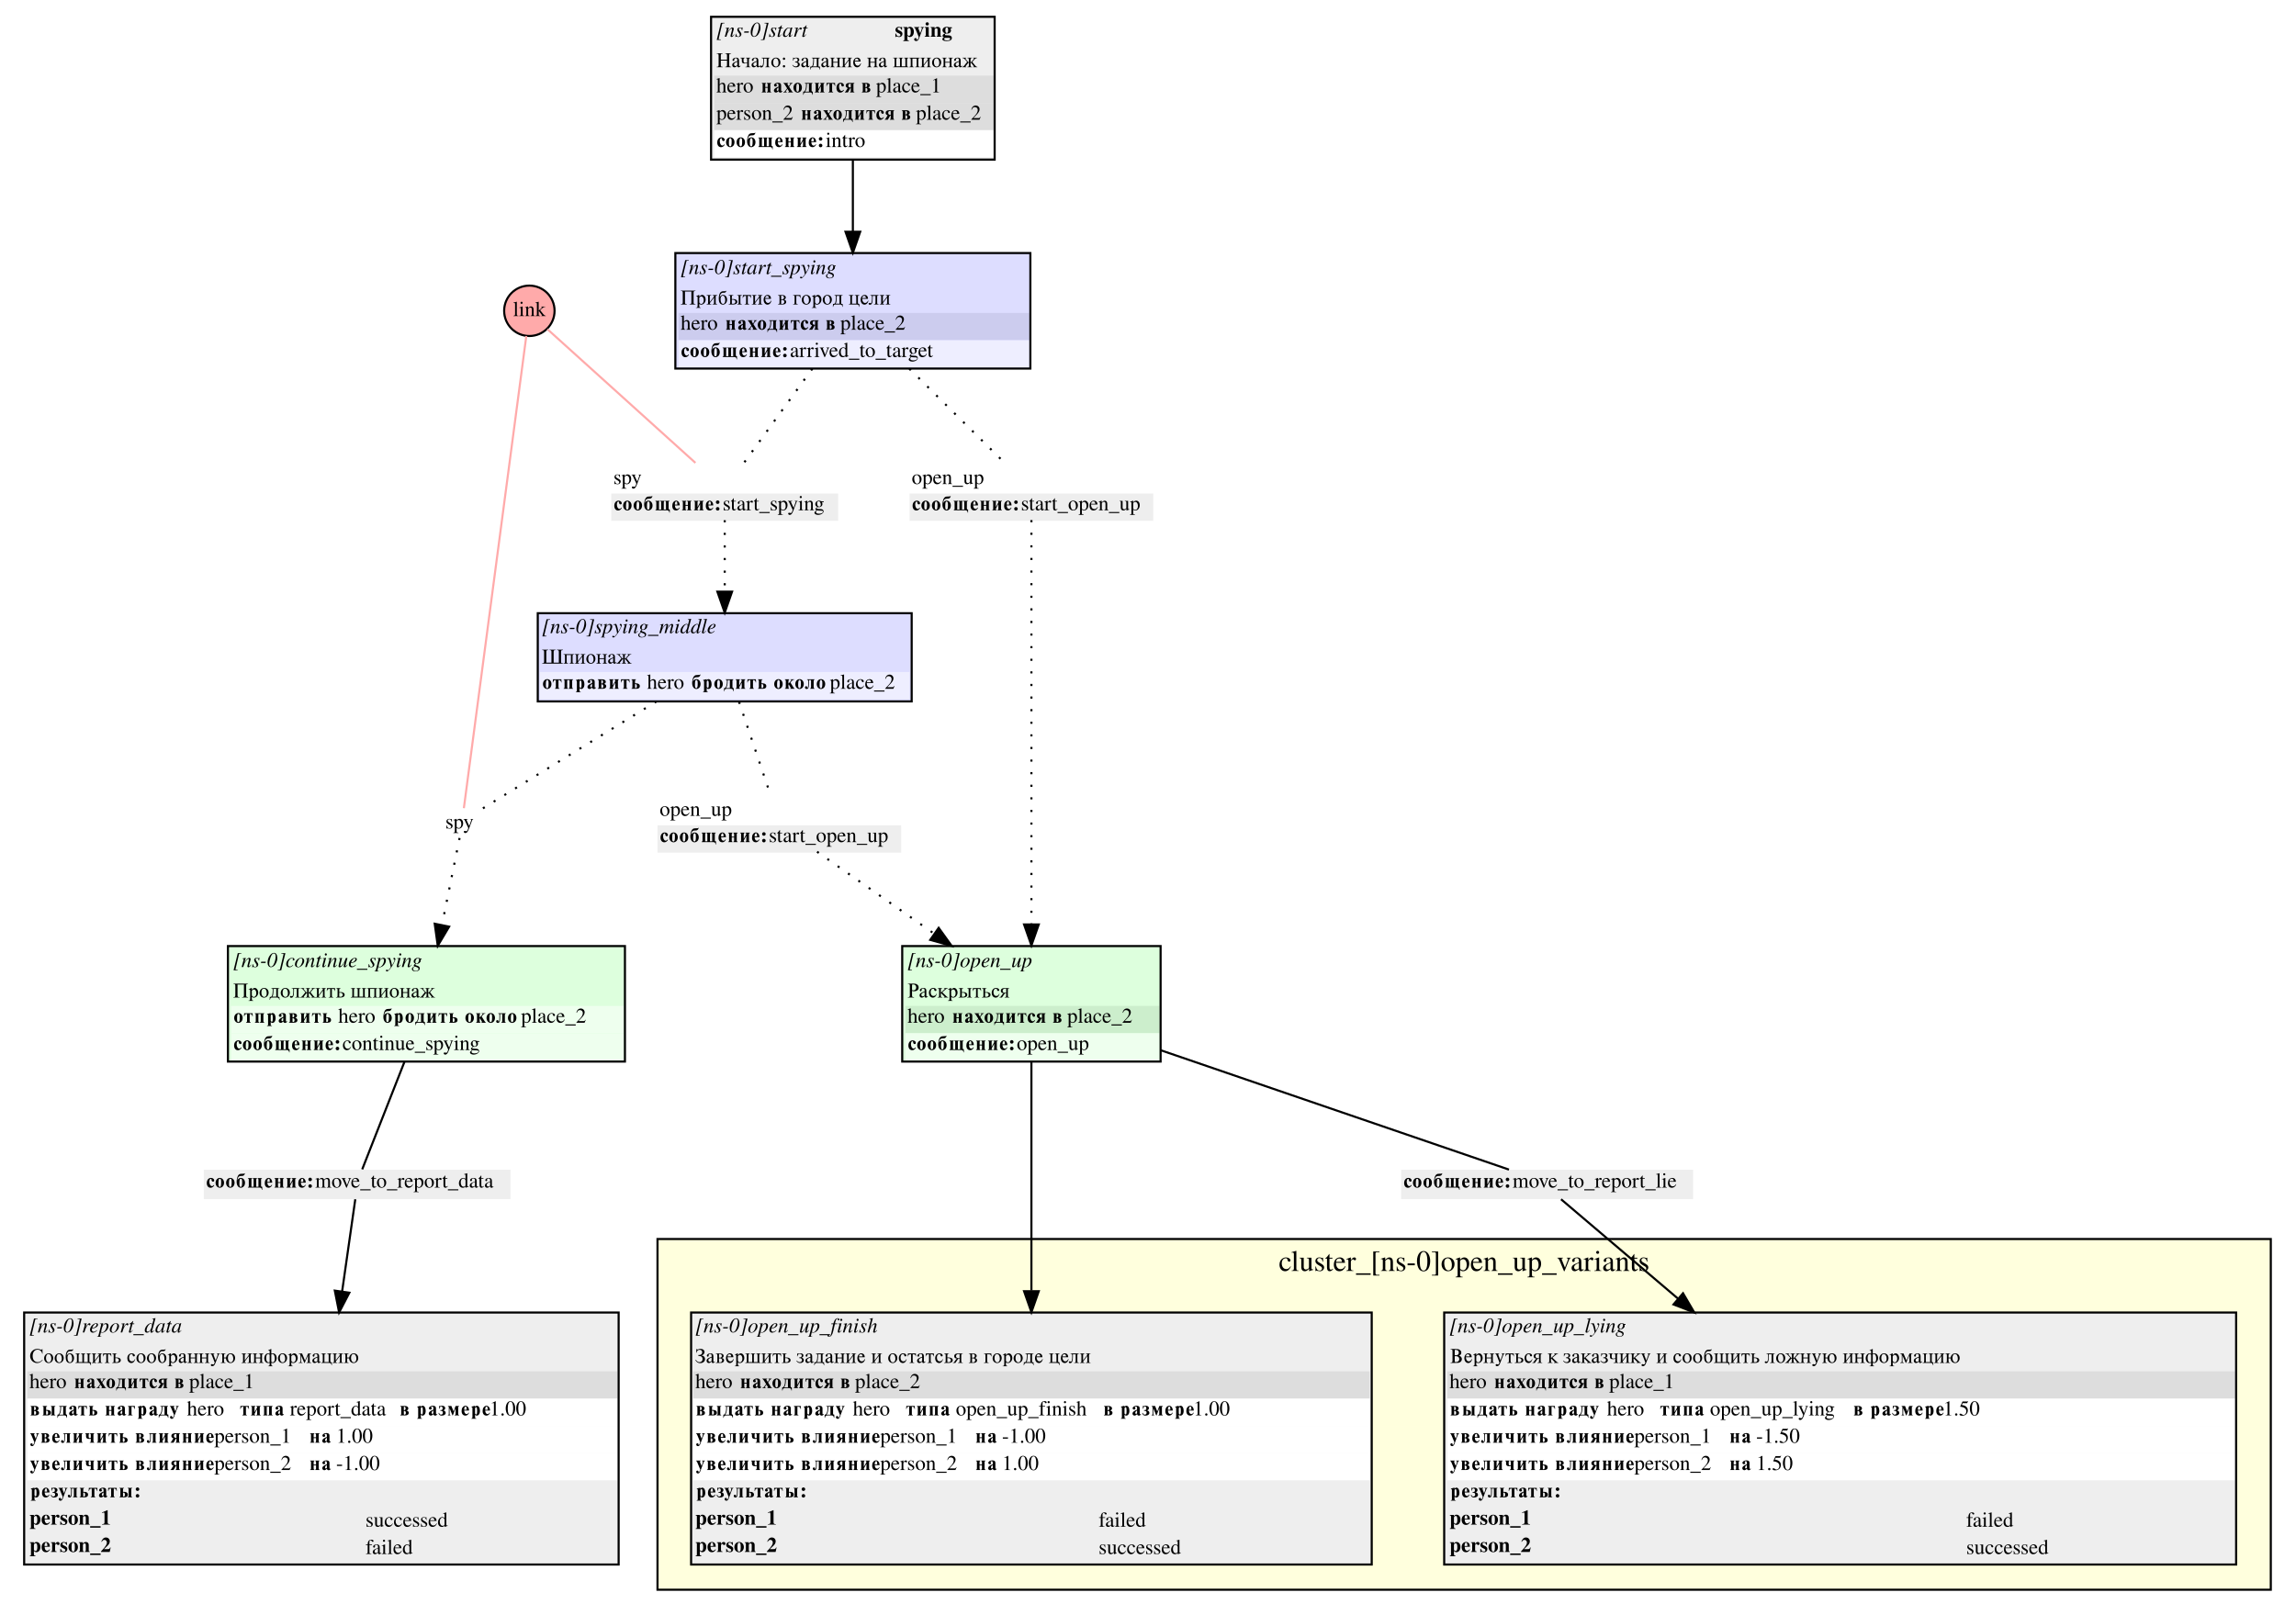
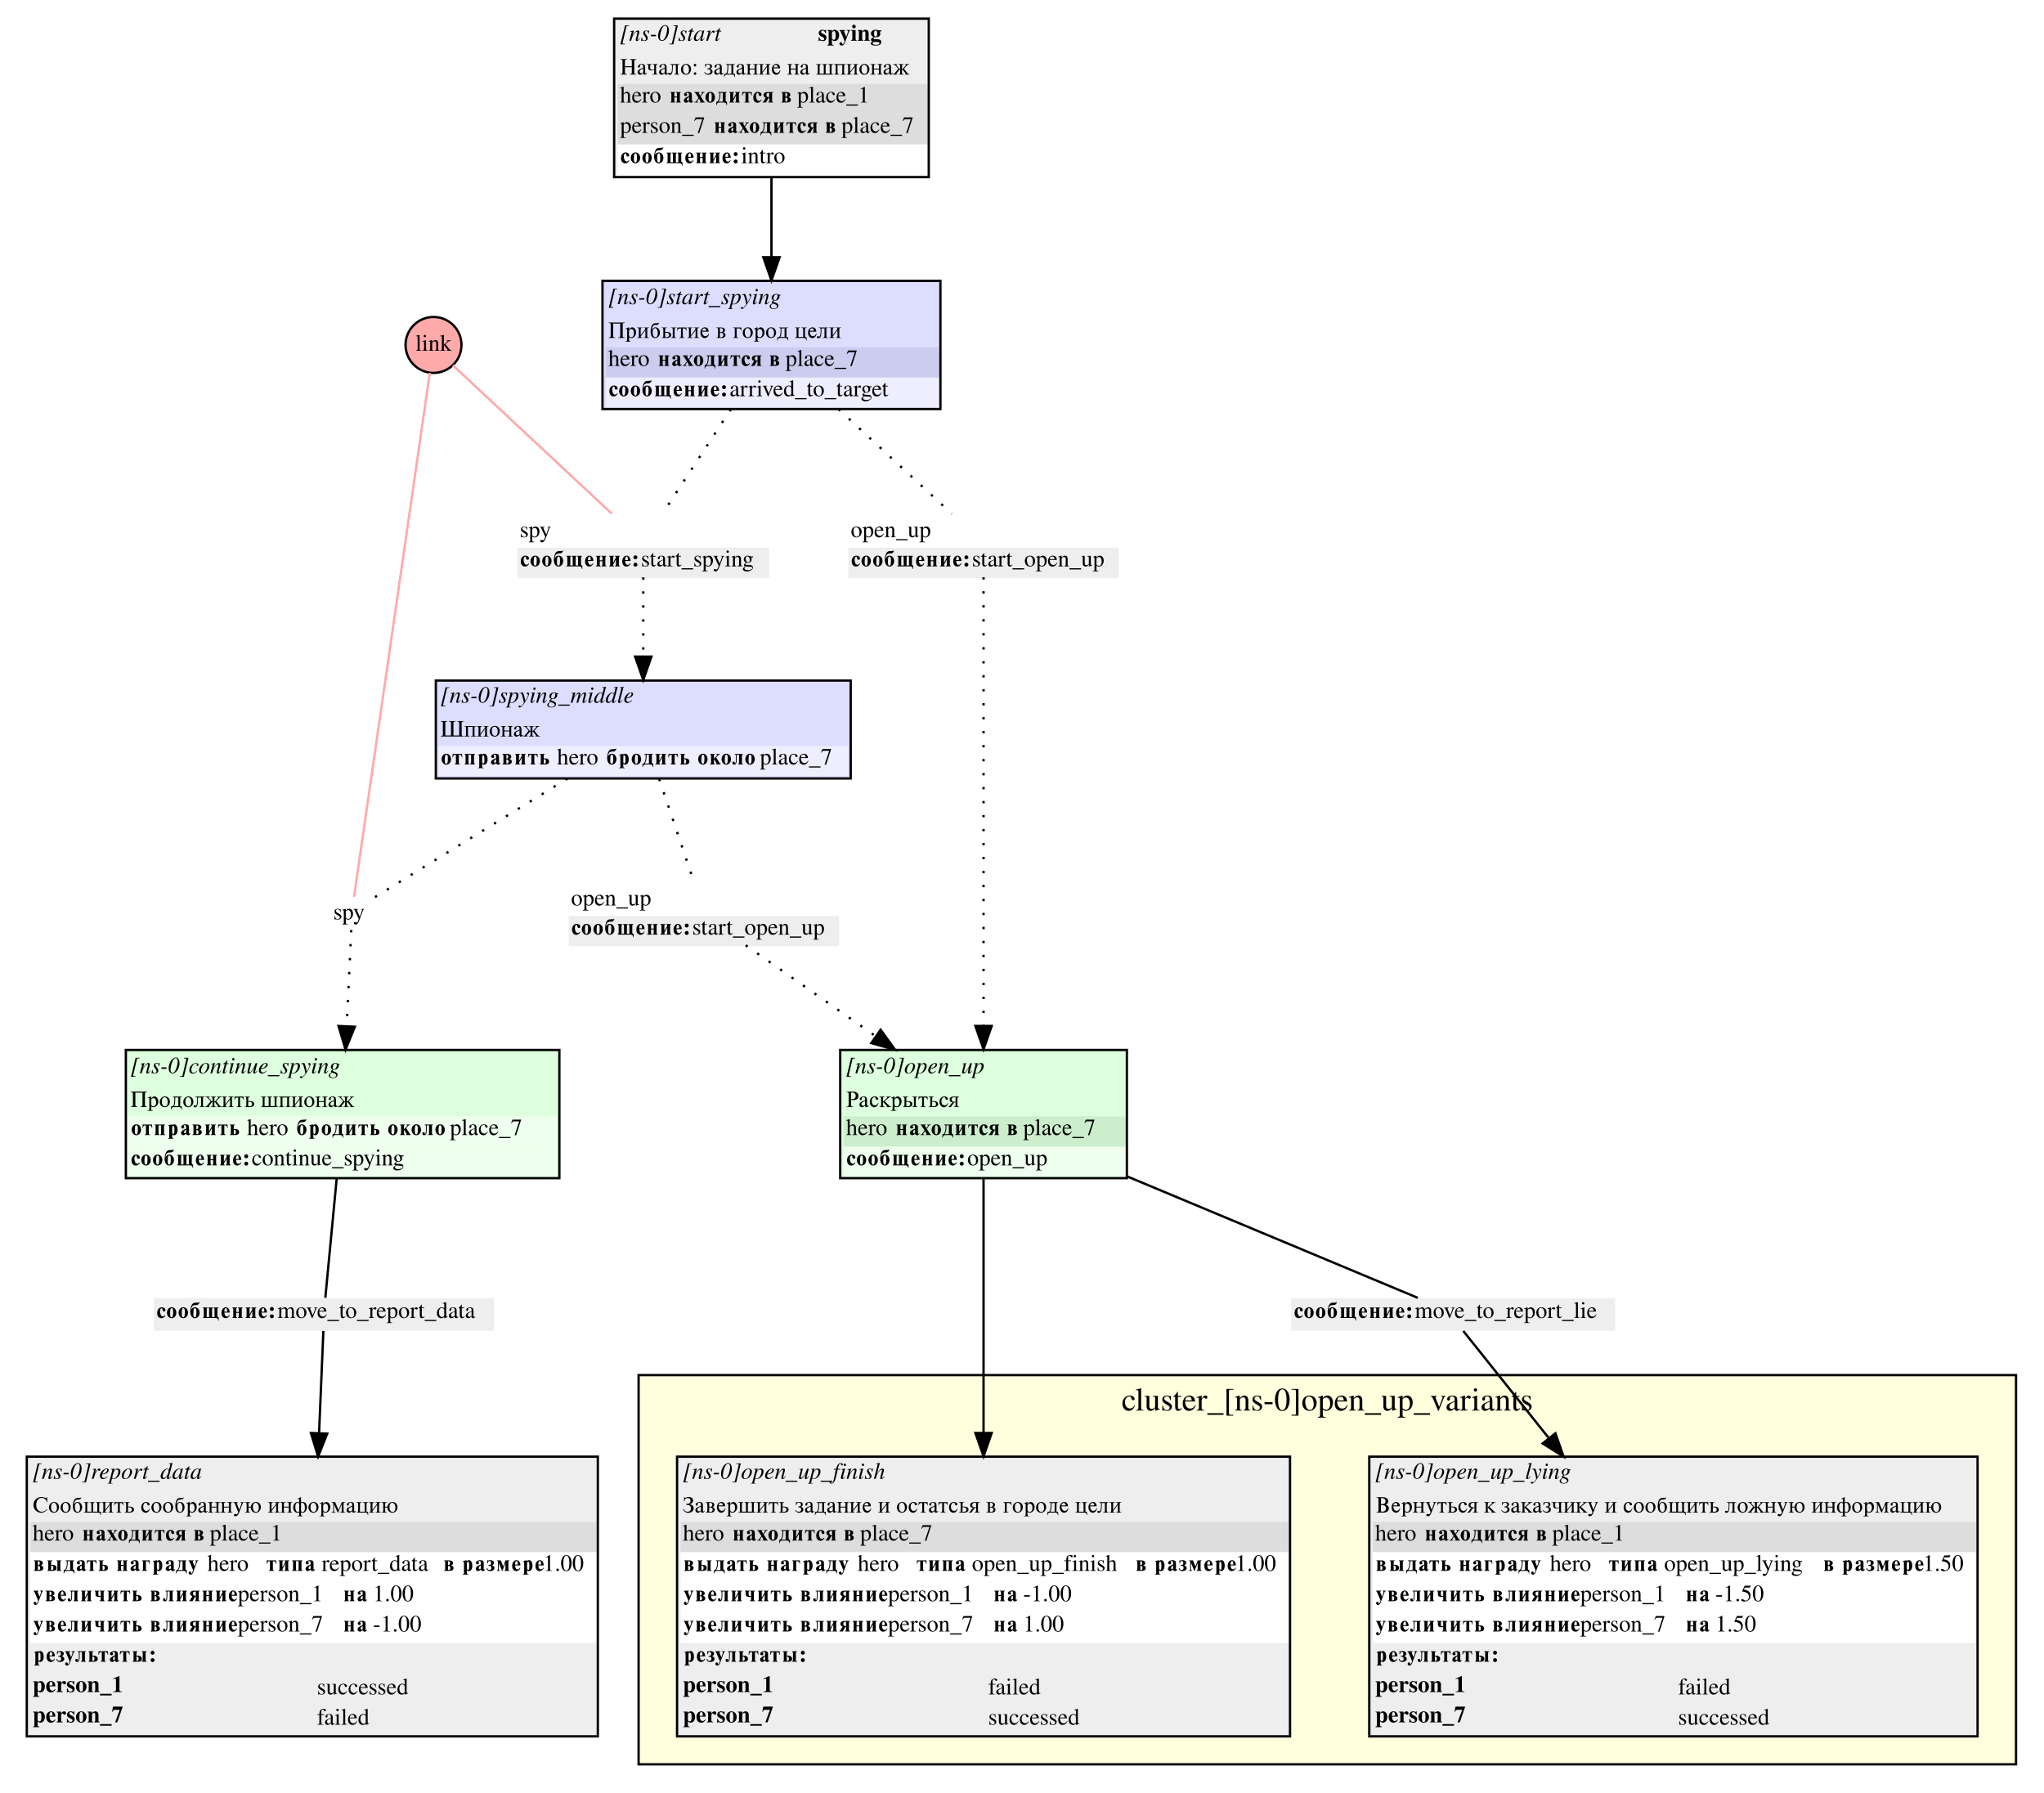
- <svg xmlns="http://www.w3.org/2000/svg" width="1093pt" height="769pt" viewBox="0.00 0.00 1093.00 769.00">
+ <svg xmlns="http://www.w3.org/2000/svg" width="877pt" height="769pt" viewBox="0.00 0.00 877.00 769.00">
  <g id="graph0" class="graph" transform="scale(1 1) rotate(0) translate(4 765)">
-     <polygon fill="white" stroke="white" points="-4,4 -4,-765 1089,-765 1089,4 -4,4" />
+     <polygon fill="white" stroke="white" points="-4,4 -4,-765 873,-765 873,4 -4,4" />
    <g id="clust1" class="cluster">
-       <polygon fill="#ffffdd" stroke="black" points="309,-8 309,-175 1077,-175 1077,-8 309,-8" />
-       <text text-anchor="middle" x="693" y="-159.8" font-family="Times,serif" font-size="14.00">cluster_[ns-0]open_up_variants</text>
+       <polygon fill="#ffffdd" stroke="black" points="270,-8 270,-175 861,-175 861,-8 270,-8" />
+       <text text-anchor="middle" x="565.5" y="-159.8" font-family="Times,serif" font-size="14.00">cluster_[ns-0]open_up_variants</text>
    </g>
    <g id="node1" class="node">
-       <polygon fill="#eeeeee" stroke="none" points="325,-20 325,-140 649,-140 649,-20 325,-20" />
-       <text text-anchor="start" x="327" y="-130.5" font-family="Times,serif" font-style="italic" font-size="10.00">[ns-0]open_up_finish</text>
-       <text text-anchor="start" x="327" y="-116" font-family="Times,serif" font-size="10.00">Завершить задание и остатсья в городе цели</text>
-       <polygon fill="#dddddd" stroke="none" points="326,-99 326,-112 648,-112 648,-99 326,-99" />
-       <text text-anchor="start" x="327" y="-104" font-family="Times,serif" font-size="10.00">hero </text>
-       <text text-anchor="start" x="348" y="-104" font-family="Times,serif" font-weight="bold" font-size="10.00">находится в</text>
-       <text text-anchor="start" x="403" y="-104" font-family="Times,serif" font-size="10.00"> place_2</text>
-       <polygon fill="#ffffff" stroke="none" points="326,-86 326,-99 648,-99 648,-86 326,-86" />
-       <text text-anchor="start" x="327" y="-91" font-family="Times,serif" font-weight="bold" font-size="10.00">выдать награду </text>
-       <text text-anchor="start" x="402" y="-91" font-family="Times,serif" font-size="10.00">  hero </text>
-       <text text-anchor="start" x="427" y="-91" font-family="Times,serif" font-weight="bold" font-size="10.00">типа </text>
-       <text text-anchor="start" x="451" y="-91" font-family="Times,serif" font-size="10.00"> open_up_finish </text>
-       <text text-anchor="start" x="521" y="-91" font-family="Times,serif" font-weight="bold" font-size="10.00">в размере</text>
-       <text text-anchor="start" x="564" y="-91" font-family="Times,serif" font-size="10.00"> 1.00</text>
-       <polygon fill="#ffffff" stroke="none" points="326,-73 326,-86 648,-86 648,-73 326,-73" />
-       <text text-anchor="start" x="327" y="-78" font-family="Times,serif" font-weight="bold" font-size="10.00">увеличить влияние </text>
-       <text text-anchor="start" x="415" y="-78" font-family="Times,serif" font-size="10.00">  person_1 </text>
-       <text text-anchor="start" x="460" y="-78" font-family="Times,serif" font-weight="bold" font-size="10.00">на </text>
-       <text text-anchor="start" x="473" y="-78" font-family="Times,serif" font-size="10.00"> -1.00</text>
-       <polygon fill="#ffffff" stroke="none" points="326,-60 326,-73 648,-73 648,-60 326,-60" />
-       <text text-anchor="start" x="327" y="-65" font-family="Times,serif" font-weight="bold" font-size="10.00">увеличить влияние </text>
-       <text text-anchor="start" x="415" y="-65" font-family="Times,serif" font-size="10.00">  person_2 </text>
-       <text text-anchor="start" x="460" y="-65" font-family="Times,serif" font-weight="bold" font-size="10.00">на </text>
-       <text text-anchor="start" x="473" y="-65" font-family="Times,serif" font-size="10.00"> 1.00</text>
-       <polygon fill="#eeeeee" stroke="none" points="326,-47 326,-60 648,-60 648,-47 326,-47" />
-       <text text-anchor="start" x="327" y="-52" font-family="Times,serif" font-weight="bold" font-size="10.00">результаты:</text>
-       <text text-anchor="start" x="327" y="-39" font-family="Times,serif" font-weight="bold" font-size="10.00">person_1</text>
-       <text text-anchor="start" x="519" y="-38" font-family="Times,serif" font-size="10.00">failed</text>
-       <text text-anchor="start" x="327" y="-26" font-family="Times,serif" font-weight="bold" font-size="10.00">person_2</text>
-       <text text-anchor="start" x="519" y="-25" font-family="Times,serif" font-size="10.00">successed</text>
-       <polygon fill="none" stroke="black" points="325,-20 325,-140 649,-140 649,-20 325,-20" />
+       <polygon fill="#eeeeee" stroke="none" points="286.5,-20 286.5,-140 549.5,-140 549.5,-20 286.5,-20" />
+       <text text-anchor="start" x="289" y="-130.5" font-family="Times,serif" font-style="italic" font-size="10.00">[ns-0]open_up_finish</text>
+       <text text-anchor="start" x="289" y="-116" font-family="Times,serif" font-size="10.00">Завершить задание и остатсья в городе цели</text>
+       <polygon fill="#dddddd" stroke="none" points="288,-99 288,-112 549,-112 549,-99 288,-99" />
+       <text text-anchor="start" x="289" y="-104" font-family="Times,serif" font-size="10.00">hero </text>
+       <text text-anchor="start" x="310" y="-104" font-family="Times,serif" font-weight="bold" font-size="10.00">находится в</text>
+       <text text-anchor="start" x="365" y="-104" font-family="Times,serif" font-size="10.00"> place_7</text>
+       <polygon fill="#ffffff" stroke="none" points="288,-86 288,-99 549,-99 549,-86 288,-86" />
+       <text text-anchor="start" x="289" y="-91" font-family="Times,serif" font-weight="bold" font-size="10.00">выдать награду </text>
+       <text text-anchor="start" x="364" y="-91" font-family="Times,serif" font-size="10.00">  hero </text>
+       <text text-anchor="start" x="389" y="-91" font-family="Times,serif" font-weight="bold" font-size="10.00">типа </text>
+       <text text-anchor="start" x="413" y="-91" font-family="Times,serif" font-size="10.00"> open_up_finish </text>
+       <text text-anchor="start" x="483" y="-91" font-family="Times,serif" font-weight="bold" font-size="10.00">в размере</text>
+       <text text-anchor="start" x="526" y="-91" font-family="Times,serif" font-size="10.00"> 1.00</text>
+       <polygon fill="#ffffff" stroke="none" points="288,-73 288,-86 549,-86 549,-73 288,-73" />
+       <text text-anchor="start" x="289" y="-78" font-family="Times,serif" font-weight="bold" font-size="10.00">увеличить влияние </text>
+       <text text-anchor="start" x="377" y="-78" font-family="Times,serif" font-size="10.00">  person_1 </text>
+       <text text-anchor="start" x="422" y="-78" font-family="Times,serif" font-weight="bold" font-size="10.00">на </text>
+       <text text-anchor="start" x="435" y="-78" font-family="Times,serif" font-size="10.00"> -1.00</text>
+       <polygon fill="#ffffff" stroke="none" points="288,-60 288,-73 549,-73 549,-60 288,-60" />
+       <text text-anchor="start" x="289" y="-65" font-family="Times,serif" font-weight="bold" font-size="10.00">увеличить влияние </text>
+       <text text-anchor="start" x="377" y="-65" font-family="Times,serif" font-size="10.00">  person_7 </text>
+       <text text-anchor="start" x="422" y="-65" font-family="Times,serif" font-weight="bold" font-size="10.00">на </text>
+       <text text-anchor="start" x="435" y="-65" font-family="Times,serif" font-size="10.00"> 1.00</text>
+       <polygon fill="#eeeeee" stroke="none" points="288,-47 288,-60 549,-60 549,-47 288,-47" />
+       <text text-anchor="start" x="289" y="-52" font-family="Times,serif" font-weight="bold" font-size="10.00">результаты:</text>
+       <text text-anchor="start" x="289" y="-39" font-family="Times,serif" font-weight="bold" font-size="10.00">person_1</text>
+       <text text-anchor="start" x="420" y="-38" font-family="Times,serif" font-size="10.00">failed</text>
+       <text text-anchor="start" x="289" y="-26" font-family="Times,serif" font-weight="bold" font-size="10.00">person_7</text>
+       <text text-anchor="start" x="420" y="-25" font-family="Times,serif" font-size="10.00">successed</text>
+       <polygon fill="none" stroke="black" points="286.5,-20 286.5,-140 549.5,-140 549.5,-20 286.5,-20" />
    </g>
    <g id="node2" class="node">
-       <polygon fill="#ddddff" stroke="none" points="317.5,-589.5 317.5,-644.5 486.5,-644.5 486.5,-589.5 317.5,-589.5" />
-       <text text-anchor="start" x="320" y="-634.5" font-family="Times,serif" font-style="italic" font-size="10.00">[ns-0]start_spying</text>
-       <text text-anchor="start" x="320" y="-620" font-family="Times,serif" font-size="10.00">Прибытие в город цели</text>
-       <polygon fill="#ccccee" stroke="none" points="319,-603 319,-616 486,-616 486,-603 319,-603" />
-       <text text-anchor="start" x="320" y="-608" font-family="Times,serif" font-size="10.00">hero </text>
-       <text text-anchor="start" x="341" y="-608" font-family="Times,serif" font-weight="bold" font-size="10.00">находится в</text>
-       <text text-anchor="start" x="396" y="-608" font-family="Times,serif" font-size="10.00"> place_2</text>
-       <polygon fill="#eeeeff" stroke="none" points="319,-590 319,-603 486,-603 486,-590 319,-590" />
-       <text text-anchor="start" x="320" y="-595" font-family="Times,serif" font-weight="bold" font-size="10.00">сообщение:</text>
-       <text text-anchor="start" x="372" y="-595" font-family="Times,serif" font-size="10.00"> arrived_to_target</text>
-       <polygon fill="none" stroke="black" points="317.5,-589.5 317.5,-644.5 486.5,-644.5 486.5,-589.5 317.5,-589.5" />
+       <polygon fill="#ddddff" stroke="none" points="254.5,-589.5 254.5,-644.5 399.5,-644.5 399.5,-589.5 254.5,-589.5" />
+       <text text-anchor="start" x="257" y="-634.5" font-family="Times,serif" font-style="italic" font-size="10.00">[ns-0]start_spying</text>
+       <text text-anchor="start" x="257" y="-620" font-family="Times,serif" font-size="10.00">Прибытие в город цели</text>
+       <polygon fill="#ccccee" stroke="none" points="256,-603 256,-616 399,-616 399,-603 256,-603" />
+       <text text-anchor="start" x="257" y="-608" font-family="Times,serif" font-size="10.00">hero </text>
+       <text text-anchor="start" x="278" y="-608" font-family="Times,serif" font-weight="bold" font-size="10.00">находится в</text>
+       <text text-anchor="start" x="333" y="-608" font-family="Times,serif" font-size="10.00"> place_7</text>
+       <polygon fill="#eeeeff" stroke="none" points="256,-590 256,-603 399,-603 399,-590 256,-590" />
+       <text text-anchor="start" x="257" y="-595" font-family="Times,serif" font-weight="bold" font-size="10.00">сообщение:</text>
+       <text text-anchor="start" x="309" y="-595" font-family="Times,serif" font-size="10.00"> arrived_to_target</text>
+       <polygon fill="none" stroke="black" points="254.5,-589.5 254.5,-644.5 399.5,-644.5 399.5,-589.5 254.5,-589.5" />
    </g>
    <g id="node10" class="node">
-       <polygon fill="#ffffff" stroke="none" points="287,-530 287,-544 395,-544 395,-530 287,-530" />
-       <text text-anchor="start" x="288" y="-534.5" font-family="Times,serif" font-size="10.00">spy</text>
-       <polygon fill="#eeeeee" stroke="none" points="287,-517 287,-530 395,-530 395,-517 287,-517" />
-       <text text-anchor="start" x="288" y="-522" font-family="Times,serif" font-weight="bold" font-size="10.00">сообщение:</text>
-       <text text-anchor="start" x="340" y="-522" font-family="Times,serif" font-size="10.00"> start_spying</text>
+       <polygon fill="#ffffff" stroke="none" points="218,-530 218,-544 326,-544 326,-530 218,-530" />
+       <text text-anchor="start" x="219" y="-534.5" font-family="Times,serif" font-size="10.00">spy</text>
+       <polygon fill="#eeeeee" stroke="none" points="218,-517 218,-530 326,-530 326,-517 218,-517" />
+       <text text-anchor="start" x="219" y="-522" font-family="Times,serif" font-weight="bold" font-size="10.00">сообщение:</text>
+       <text text-anchor="start" x="271" y="-522" font-family="Times,serif" font-size="10.00"> start_spying</text>
    </g>
    <g id="edge5" class="edge">
-       <path fill="none" stroke="black" stroke-dasharray="1,5" d="M382.699,-589.422C371.809,-574.426 358.707,-556.383 350.132,-544.576" />
+       <path fill="none" stroke="black" stroke-dasharray="1,5" d="M309.598,-589.422C299.779,-574.426 287.965,-556.383 280.234,-544.576" />
    </g>
    <g id="node14" class="node">
-       <polygon fill="#ffffff" stroke="none" points="429,-530 429,-544 545,-544 545,-530 429,-530" />
-       <text text-anchor="start" x="430" y="-534.5" font-family="Times,serif" font-size="10.00">open_up</text>
-       <polygon fill="#eeeeee" stroke="none" points="429,-517 429,-530 545,-530 545,-517 429,-517" />
-       <text text-anchor="start" x="430" y="-522" font-family="Times,serif" font-weight="bold" font-size="10.00">сообщение:</text>
-       <text text-anchor="start" x="482" y="-522" font-family="Times,serif" font-size="10.00"> start_open_up</text>
+       <polygon fill="#ffffff" stroke="none" points="360,-530 360,-544 476,-544 476,-530 360,-530" />
+       <text text-anchor="start" x="361" y="-534.5" font-family="Times,serif" font-size="10.00">open_up</text>
+       <polygon fill="#eeeeee" stroke="none" points="360,-517 360,-530 476,-530 476,-517 360,-517" />
+       <text text-anchor="start" x="361" y="-522" font-family="Times,serif" font-weight="bold" font-size="10.00">сообщение:</text>
+       <text text-anchor="start" x="413" y="-522" font-family="Times,serif" font-size="10.00"> start_open_up</text>
    </g>
    <g id="edge13" class="edge">
-       <path fill="none" stroke="black" stroke-dasharray="1,5" d="M428.895,-589.422C444.069,-574.426 462.327,-556.383 474.275,-544.576" />
+       <path fill="none" stroke="black" stroke-dasharray="1,5" d="M355.793,-589.422C372.039,-574.426 391.585,-556.383 404.376,-544.576" />
    </g>
    <g id="node3" class="node">
-       <polygon fill="#eeeeee" stroke="none" points="334.5,-689 334.5,-757 469.5,-757 469.5,-689 334.5,-689" />
-       <text text-anchor="start" x="337" y="-747.5" font-family="Times,serif" font-style="italic" font-size="10.00">[ns-0]start</text>
-       <text text-anchor="start" x="422" y="-747.5" font-family="Times,serif" font-weight="bold" font-size="10.00">spying</text>
-       <text text-anchor="start" x="337" y="-733" font-family="Times,serif" font-size="10.00">Начало: задание на шпионаж</text>
-       <polygon fill="#dddddd" stroke="none" points="336,-716 336,-729 469,-729 469,-716 336,-716" />
-       <text text-anchor="start" x="337" y="-721" font-family="Times,serif" font-size="10.00">hero </text>
-       <text text-anchor="start" x="358" y="-721" font-family="Times,serif" font-weight="bold" font-size="10.00">находится в</text>
-       <text text-anchor="start" x="413" y="-721" font-family="Times,serif" font-size="10.00"> place_1</text>
-       <polygon fill="#dddddd" stroke="none" points="336,-703 336,-716 469,-716 469,-703 336,-703" />
-       <text text-anchor="start" x="337" y="-708" font-family="Times,serif" font-size="10.00">person_2 </text>
-       <text text-anchor="start" x="377" y="-708" font-family="Times,serif" font-weight="bold" font-size="10.00">находится в</text>
-       <text text-anchor="start" x="432" y="-708" font-family="Times,serif" font-size="10.00"> place_2</text>
-       <polygon fill="#ffffff" stroke="none" points="336,-690 336,-703 469,-703 469,-690 336,-690" />
-       <text text-anchor="start" x="337" y="-695" font-family="Times,serif" font-weight="bold" font-size="10.00">сообщение:</text>
-       <text text-anchor="start" x="389" y="-695" font-family="Times,serif" font-size="10.00"> intro</text>
-       <polygon fill="none" stroke="black" points="334.5,-689 334.5,-757 469.5,-757 469.5,-689 334.5,-689" />
+       <polygon fill="#eeeeee" stroke="none" points="259.5,-689 259.5,-757 394.5,-757 394.5,-689 259.5,-689" />
+       <text text-anchor="start" x="262" y="-747.5" font-family="Times,serif" font-style="italic" font-size="10.00">[ns-0]start</text>
+       <text text-anchor="start" x="347" y="-747.5" font-family="Times,serif" font-weight="bold" font-size="10.00">spying</text>
+       <text text-anchor="start" x="262" y="-733" font-family="Times,serif" font-size="10.00">Начало: задание на шпионаж</text>
+       <polygon fill="#dddddd" stroke="none" points="261,-716 261,-729 394,-729 394,-716 261,-716" />
+       <text text-anchor="start" x="262" y="-721" font-family="Times,serif" font-size="10.00">hero </text>
+       <text text-anchor="start" x="283" y="-721" font-family="Times,serif" font-weight="bold" font-size="10.00">находится в</text>
+       <text text-anchor="start" x="338" y="-721" font-family="Times,serif" font-size="10.00"> place_1</text>
+       <polygon fill="#dddddd" stroke="none" points="261,-703 261,-716 394,-716 394,-703 261,-703" />
+       <text text-anchor="start" x="262" y="-708" font-family="Times,serif" font-size="10.00">person_7 </text>
+       <text text-anchor="start" x="302" y="-708" font-family="Times,serif" font-weight="bold" font-size="10.00">находится в</text>
+       <text text-anchor="start" x="357" y="-708" font-family="Times,serif" font-size="10.00"> place_7</text>
+       <polygon fill="#ffffff" stroke="none" points="261,-690 261,-703 394,-703 394,-690 261,-690" />
+       <text text-anchor="start" x="262" y="-695" font-family="Times,serif" font-weight="bold" font-size="10.00">сообщение:</text>
+       <text text-anchor="start" x="314" y="-695" font-family="Times,serif" font-size="10.00"> intro</text>
+       <polygon fill="none" stroke="black" points="259.5,-689 259.5,-757 394.5,-757 394.5,-689 259.5,-689" />
    </g>
    <g id="edge4" class="edge">
-       <path fill="none" stroke="black" d="M402,-688.808C402,-677.996 402,-665.931 402,-654.867" />
-       <polygon fill="black" stroke="black" points="405.5,-654.639 402,-644.639 398.5,-654.639 405.5,-654.639" />
+       <path fill="none" stroke="black" d="M327,-688.808C327,-677.996 327,-665.931 327,-654.867" />
+       <polygon fill="black" stroke="black" points="330.5,-654.639 327,-644.639 323.5,-654.639 330.5,-654.639" />
    </g>
    <g id="node4" class="node">
-       <polygon fill="#eeeeee" stroke="none" points="683.5,-20 683.5,-140 1060.5,-140 1060.5,-20 683.5,-20" />
-       <text text-anchor="start" x="686" y="-130.5" font-family="Times,serif" font-style="italic" font-size="10.00">[ns-0]open_up_lying</text>
-       <text text-anchor="start" x="686" y="-116" font-family="Times,serif" font-size="10.00">Вернуться к заказчику и сообщить ложную информацию</text>
-       <polygon fill="#dddddd" stroke="none" points="685,-99 685,-112 1060,-112 1060,-99 685,-99" />
-       <text text-anchor="start" x="686" y="-104" font-family="Times,serif" font-size="10.00">hero </text>
-       <text text-anchor="start" x="707" y="-104" font-family="Times,serif" font-weight="bold" font-size="10.00">находится в</text>
-       <text text-anchor="start" x="762" y="-104" font-family="Times,serif" font-size="10.00"> place_1</text>
-       <polygon fill="#ffffff" stroke="none" points="685,-86 685,-99 1060,-99 1060,-86 685,-86" />
-       <text text-anchor="start" x="686" y="-91" font-family="Times,serif" font-weight="bold" font-size="10.00">выдать награду </text>
-       <text text-anchor="start" x="761" y="-91" font-family="Times,serif" font-size="10.00">  hero </text>
-       <text text-anchor="start" x="786" y="-91" font-family="Times,serif" font-weight="bold" font-size="10.00">типа </text>
-       <text text-anchor="start" x="810" y="-91" font-family="Times,serif" font-size="10.00"> open_up_lying </text>
-       <text text-anchor="start" x="878" y="-91" font-family="Times,serif" font-weight="bold" font-size="10.00">в размере</text>
-       <text text-anchor="start" x="921" y="-91" font-family="Times,serif" font-size="10.00"> 1.50</text>
-       <polygon fill="#ffffff" stroke="none" points="685,-73 685,-86 1060,-86 1060,-73 685,-73" />
-       <text text-anchor="start" x="686" y="-78" font-family="Times,serif" font-weight="bold" font-size="10.00">увеличить влияние </text>
-       <text text-anchor="start" x="774" y="-78" font-family="Times,serif" font-size="10.00">  person_1 </text>
-       <text text-anchor="start" x="819" y="-78" font-family="Times,serif" font-weight="bold" font-size="10.00">на </text>
-       <text text-anchor="start" x="832" y="-78" font-family="Times,serif" font-size="10.00"> -1.50</text>
-       <polygon fill="#ffffff" stroke="none" points="685,-60 685,-73 1060,-73 1060,-60 685,-60" />
-       <text text-anchor="start" x="686" y="-65" font-family="Times,serif" font-weight="bold" font-size="10.00">увеличить влияние </text>
-       <text text-anchor="start" x="774" y="-65" font-family="Times,serif" font-size="10.00">  person_2 </text>
-       <text text-anchor="start" x="819" y="-65" font-family="Times,serif" font-weight="bold" font-size="10.00">на </text>
-       <text text-anchor="start" x="832" y="-65" font-family="Times,serif" font-size="10.00"> 1.50</text>
-       <polygon fill="#eeeeee" stroke="none" points="685,-47 685,-60 1060,-60 1060,-47 685,-47" />
-       <text text-anchor="start" x="686" y="-52" font-family="Times,serif" font-weight="bold" font-size="10.00">результаты:</text>
-       <text text-anchor="start" x="686" y="-39" font-family="Times,serif" font-weight="bold" font-size="10.00">person_1</text>
-       <text text-anchor="start" x="932" y="-38" font-family="Times,serif" font-size="10.00">failed</text>
-       <text text-anchor="start" x="686" y="-26" font-family="Times,serif" font-weight="bold" font-size="10.00">person_2</text>
-       <text text-anchor="start" x="932" y="-25" font-family="Times,serif" font-size="10.00">successed</text>
-       <polygon fill="none" stroke="black" points="683.5,-20 683.5,-140 1060.5,-140 1060.5,-20 683.5,-20" />
+       <polygon fill="#eeeeee" stroke="none" points="583.5,-20 583.5,-140 844.5,-140 844.5,-20 583.5,-20" />
+       <text text-anchor="start" x="586" y="-130.5" font-family="Times,serif" font-style="italic" font-size="10.00">[ns-0]open_up_lying</text>
+       <text text-anchor="start" x="586" y="-116" font-family="Times,serif" font-size="10.00">Вернуться к заказчику и сообщить ложную информацию</text>
+       <polygon fill="#dddddd" stroke="none" points="585,-99 585,-112 844,-112 844,-99 585,-99" />
+       <text text-anchor="start" x="586" y="-104" font-family="Times,serif" font-size="10.00">hero </text>
+       <text text-anchor="start" x="607" y="-104" font-family="Times,serif" font-weight="bold" font-size="10.00">находится в</text>
+       <text text-anchor="start" x="662" y="-104" font-family="Times,serif" font-size="10.00"> place_1</text>
+       <polygon fill="#ffffff" stroke="none" points="585,-86 585,-99 844,-99 844,-86 585,-86" />
+       <text text-anchor="start" x="586" y="-91" font-family="Times,serif" font-weight="bold" font-size="10.00">выдать награду </text>
+       <text text-anchor="start" x="661" y="-91" font-family="Times,serif" font-size="10.00">  hero </text>
+       <text text-anchor="start" x="686" y="-91" font-family="Times,serif" font-weight="bold" font-size="10.00">типа </text>
+       <text text-anchor="start" x="710" y="-91" font-family="Times,serif" font-size="10.00"> open_up_lying </text>
+       <text text-anchor="start" x="778" y="-91" font-family="Times,serif" font-weight="bold" font-size="10.00">в размере</text>
+       <text text-anchor="start" x="821" y="-91" font-family="Times,serif" font-size="10.00"> 1.50</text>
+       <polygon fill="#ffffff" stroke="none" points="585,-73 585,-86 844,-86 844,-73 585,-73" />
+       <text text-anchor="start" x="586" y="-78" font-family="Times,serif" font-weight="bold" font-size="10.00">увеличить влияние </text>
+       <text text-anchor="start" x="674" y="-78" font-family="Times,serif" font-size="10.00">  person_1 </text>
+       <text text-anchor="start" x="719" y="-78" font-family="Times,serif" font-weight="bold" font-size="10.00">на </text>
+       <text text-anchor="start" x="732" y="-78" font-family="Times,serif" font-size="10.00"> -1.50</text>
+       <polygon fill="#ffffff" stroke="none" points="585,-60 585,-73 844,-73 844,-60 585,-60" />
+       <text text-anchor="start" x="586" y="-65" font-family="Times,serif" font-weight="bold" font-size="10.00">увеличить влияние </text>
+       <text text-anchor="start" x="674" y="-65" font-family="Times,serif" font-size="10.00">  person_7 </text>
+       <text text-anchor="start" x="719" y="-65" font-family="Times,serif" font-weight="bold" font-size="10.00">на </text>
+       <text text-anchor="start" x="732" y="-65" font-family="Times,serif" font-size="10.00"> 1.50</text>
+       <polygon fill="#eeeeee" stroke="none" points="585,-47 585,-60 844,-60 844,-47 585,-47" />
+       <text text-anchor="start" x="586" y="-52" font-family="Times,serif" font-weight="bold" font-size="10.00">результаты:</text>
+       <text text-anchor="start" x="586" y="-39" font-family="Times,serif" font-weight="bold" font-size="10.00">person_1</text>
+       <text text-anchor="start" x="716" y="-38" font-family="Times,serif" font-size="10.00">failed</text>
+       <text text-anchor="start" x="586" y="-26" font-family="Times,serif" font-weight="bold" font-size="10.00">person_7</text>
+       <text text-anchor="start" x="716" y="-25" font-family="Times,serif" font-size="10.00">successed</text>
+       <polygon fill="none" stroke="black" points="583.5,-20 583.5,-140 844.5,-140 844.5,-20 583.5,-20" />
    </g>
    <g id="node5" class="node">
-       <polygon fill="#eeeeee" stroke="none" points="7.5,-20 7.5,-140 290.5,-140 290.5,-20 7.5,-20" />
+       <polygon fill="#eeeeee" stroke="none" points="7.5,-20 7.5,-140 252.5,-140 252.5,-20 7.5,-20" />
      <text text-anchor="start" x="10" y="-130.5" font-family="Times,serif" font-style="italic" font-size="10.00">[ns-0]report_data</text>
      <text text-anchor="start" x="10" y="-116" font-family="Times,serif" font-size="10.00">Сообщить сообранную информацию</text>
-       <polygon fill="#dddddd" stroke="none" points="9,-99 9,-112 290,-112 290,-99 9,-99" />
+       <polygon fill="#dddddd" stroke="none" points="9,-99 9,-112 252,-112 252,-99 9,-99" />
      <text text-anchor="start" x="10" y="-104" font-family="Times,serif" font-size="10.00">hero </text>
      <text text-anchor="start" x="31" y="-104" font-family="Times,serif" font-weight="bold" font-size="10.00">находится в</text>
      <text text-anchor="start" x="86" y="-104" font-family="Times,serif" font-size="10.00"> place_1</text>
-       <polygon fill="#ffffff" stroke="none" points="9,-86 9,-99 290,-99 290,-86 9,-86" />
+       <polygon fill="#ffffff" stroke="none" points="9,-86 9,-99 252,-99 252,-86 9,-86" />
      <text text-anchor="start" x="10" y="-91" font-family="Times,serif" font-weight="bold" font-size="10.00">выдать награду </text>
      <text text-anchor="start" x="85" y="-91" font-family="Times,serif" font-size="10.00">  hero </text>
      <text text-anchor="start" x="110" y="-91" font-family="Times,serif" font-weight="bold" font-size="10.00">типа </text>
      <text text-anchor="start" x="134" y="-91" font-family="Times,serif" font-size="10.00"> report_data </text>
      <text text-anchor="start" x="186" y="-91" font-family="Times,serif" font-weight="bold" font-size="10.00">в размере</text>
      <text text-anchor="start" x="229" y="-91" font-family="Times,serif" font-size="10.00"> 1.00</text>
-       <polygon fill="#ffffff" stroke="none" points="9,-73 9,-86 290,-86 290,-73 9,-73" />
+       <polygon fill="#ffffff" stroke="none" points="9,-73 9,-86 252,-86 252,-73 9,-73" />
      <text text-anchor="start" x="10" y="-78" font-family="Times,serif" font-weight="bold" font-size="10.00">увеличить влияние </text>
      <text text-anchor="start" x="98" y="-78" font-family="Times,serif" font-size="10.00">  person_1 </text>
      <text text-anchor="start" x="143" y="-78" font-family="Times,serif" font-weight="bold" font-size="10.00">на </text>
      <text text-anchor="start" x="156" y="-78" font-family="Times,serif" font-size="10.00"> 1.00</text>
-       <polygon fill="#ffffff" stroke="none" points="9,-60 9,-73 290,-73 290,-60 9,-60" />
+       <polygon fill="#ffffff" stroke="none" points="9,-60 9,-73 252,-73 252,-60 9,-60" />
      <text text-anchor="start" x="10" y="-65" font-family="Times,serif" font-weight="bold" font-size="10.00">увеличить влияние </text>
-       <text text-anchor="start" x="98" y="-65" font-family="Times,serif" font-size="10.00">  person_2 </text>
+       <text text-anchor="start" x="98" y="-65" font-family="Times,serif" font-size="10.00">  person_7 </text>
      <text text-anchor="start" x="143" y="-65" font-family="Times,serif" font-weight="bold" font-size="10.00">на </text>
      <text text-anchor="start" x="156" y="-65" font-family="Times,serif" font-size="10.00"> -1.00</text>
-       <polygon fill="#eeeeee" stroke="none" points="9,-47 9,-60 290,-60 290,-47 9,-47" />
+       <polygon fill="#eeeeee" stroke="none" points="9,-47 9,-60 252,-60 252,-47 9,-47" />
      <text text-anchor="start" x="10" y="-52" font-family="Times,serif" font-weight="bold" font-size="10.00">результаты:</text>
      <text text-anchor="start" x="10" y="-39" font-family="Times,serif" font-weight="bold" font-size="10.00">person_1</text>
-       <text text-anchor="start" x="170" y="-38" font-family="Times,serif" font-size="10.00">successed</text>
-       <text text-anchor="start" x="10" y="-26" font-family="Times,serif" font-weight="bold" font-size="10.00">person_2</text>
-       <text text-anchor="start" x="170" y="-25" font-family="Times,serif" font-size="10.00">failed</text>
-       <polygon fill="none" stroke="black" points="7.5,-20 7.5,-140 290.5,-140 290.5,-20 7.5,-20" />
+       <text text-anchor="start" x="132" y="-38" font-family="Times,serif" font-size="10.00">successed</text>
+       <text text-anchor="start" x="10" y="-26" font-family="Times,serif" font-weight="bold" font-size="10.00">person_7</text>
+       <text text-anchor="start" x="132" y="-25" font-family="Times,serif" font-size="10.00">failed</text>
+       <polygon fill="none" stroke="black" points="7.5,-20 7.5,-140 252.5,-140 252.5,-20 7.5,-20" />
    </g>
    <g id="node6" class="node">
-       <polygon fill="#ddffdd" stroke="none" points="104.5,-259.5 104.5,-314.5 293.5,-314.5 293.5,-259.5 104.5,-259.5" />
-       <text text-anchor="start" x="107" y="-304.5" font-family="Times,serif" font-style="italic" font-size="10.00">[ns-0]continue_spying</text>
-       <text text-anchor="start" x="107" y="-290" font-family="Times,serif" font-size="10.00">Продолжить шпионаж</text>
-       <polygon fill="#eeffee" stroke="none" points="106,-273 106,-286 293,-286 293,-273 106,-273" />
-       <text text-anchor="start" x="107" y="-278" font-family="Times,serif" font-weight="bold" font-size="10.00">отправить </text>
-       <text text-anchor="start" x="157" y="-278" font-family="Times,serif" font-size="10.00"> hero</text>
-       <text text-anchor="start" x="178" y="-278" font-family="Times,serif" font-weight="bold" font-size="10.00">бродить около</text>
-       <text text-anchor="start" x="244" y="-278" font-family="Times,serif" font-size="10.00"> place_2</text>
-       <polygon fill="#eeffee" stroke="none" points="106,-260 106,-273 293,-273 293,-260 106,-260" />
-       <text text-anchor="start" x="107" y="-265" font-family="Times,serif" font-weight="bold" font-size="10.00">сообщение:</text>
-       <text text-anchor="start" x="159" y="-265" font-family="Times,serif" font-size="10.00"> continue_spying</text>
-       <polygon fill="none" stroke="black" points="104.5,-259.5 104.5,-314.5 293.5,-314.5 293.5,-259.5 104.5,-259.5" />
+       <polygon fill="#ddffdd" stroke="none" points="50,-259.5 50,-314.5 236,-314.5 236,-259.5 50,-259.5" />
+       <text text-anchor="start" x="52" y="-304.5" font-family="Times,serif" font-style="italic" font-size="10.00">[ns-0]continue_spying</text>
+       <text text-anchor="start" x="52" y="-290" font-family="Times,serif" font-size="10.00">Продолжить шпионаж</text>
+       <polygon fill="#eeffee" stroke="none" points="51,-273 51,-286 235,-286 235,-273 51,-273" />
+       <text text-anchor="start" x="52" y="-278" font-family="Times,serif" font-weight="bold" font-size="10.00">отправить </text>
+       <text text-anchor="start" x="102" y="-278" font-family="Times,serif" font-size="10.00"> hero</text>
+       <text text-anchor="start" x="123" y="-278" font-family="Times,serif" font-weight="bold" font-size="10.00">бродить около</text>
+       <text text-anchor="start" x="189" y="-278" font-family="Times,serif" font-size="10.00"> place_7</text>
+       <polygon fill="#eeffee" stroke="none" points="51,-260 51,-273 235,-273 235,-260 51,-260" />
+       <text text-anchor="start" x="52" y="-265" font-family="Times,serif" font-weight="bold" font-size="10.00">сообщение:</text>
+       <text text-anchor="start" x="104" y="-265" font-family="Times,serif" font-size="10.00"> continue_spying</text>
+       <polygon fill="none" stroke="black" points="50,-259.5 50,-314.5 236,-314.5 236,-259.5 50,-259.5" />
    </g>
    <g id="node13" class="node">
-       <polygon fill="#eeeeee" stroke="none" points="93,-194 93,-208 239,-208 239,-194 93,-194" />
-       <text text-anchor="start" x="94" y="-199.5" font-family="Times,serif" font-weight="bold" font-size="10.00">сообщение:</text>
-       <text text-anchor="start" x="146" y="-199.5" font-family="Times,serif" font-size="10.00"> move_to_report_data</text>
+       <polygon fill="#eeeeee" stroke="none" points="62,-194 62,-208 208,-208 208,-194 62,-194" />
+       <text text-anchor="start" x="63" y="-199.5" font-family="Times,serif" font-weight="bold" font-size="10.00">сообщение:</text>
+       <text text-anchor="start" x="115" y="-199.5" font-family="Times,serif" font-size="10.00"> move_to_report_data</text>
    </g>
    <g id="edge11" class="edge">
-       <path fill="none" stroke="black" d="M188.559,-259.422C181.459,-241.349 172.621,-218.853 168.427,-208.177" />
+       <path fill="none" stroke="black" d="M140.469,-259.422C138.748,-241.349 136.605,-218.853 135.588,-208.177" />
    </g>
    <g id="node7" class="node">
-       <polygon fill="#ddddff" stroke="none" points="252,-431 252,-473 430,-473 430,-431 252,-431" />
-       <text text-anchor="start" x="254" y="-463.5" font-family="Times,serif" font-style="italic" font-size="10.00">[ns-0]spying_middle</text>
-       <text text-anchor="start" x="254" y="-449" font-family="Times,serif" font-size="10.00">Шпионаж</text>
-       <polygon fill="#eeeeff" stroke="none" points="253,-432 253,-445 429,-445 429,-432 253,-432" />
-       <text text-anchor="start" x="254" y="-437" font-family="Times,serif" font-weight="bold" font-size="10.00">отправить </text>
-       <text text-anchor="start" x="304" y="-437" font-family="Times,serif" font-size="10.00"> hero</text>
-       <text text-anchor="start" x="325" y="-437" font-family="Times,serif" font-weight="bold" font-size="10.00">бродить около</text>
-       <text text-anchor="start" x="391" y="-437" font-family="Times,serif" font-size="10.00"> place_2</text>
-       <polygon fill="none" stroke="black" points="252,-431 252,-473 430,-473 430,-431 252,-431" />
+       <polygon fill="#ddddff" stroke="none" points="183,-431 183,-473 361,-473 361,-431 183,-431" />
+       <text text-anchor="start" x="185" y="-463.5" font-family="Times,serif" font-style="italic" font-size="10.00">[ns-0]spying_middle</text>
+       <text text-anchor="start" x="185" y="-449" font-family="Times,serif" font-size="10.00">Шпионаж</text>
+       <polygon fill="#eeeeff" stroke="none" points="184,-432 184,-445 360,-445 360,-432 184,-432" />
+       <text text-anchor="start" x="185" y="-437" font-family="Times,serif" font-weight="bold" font-size="10.00">отправить </text>
+       <text text-anchor="start" x="235" y="-437" font-family="Times,serif" font-size="10.00"> hero</text>
+       <text text-anchor="start" x="256" y="-437" font-family="Times,serif" font-weight="bold" font-size="10.00">бродить около</text>
+       <text text-anchor="start" x="322" y="-437" font-family="Times,serif" font-size="10.00"> place_7</text>
+       <polygon fill="none" stroke="black" points="183,-431 183,-473 361,-473 361,-431 183,-431" />
    </g>
    <g id="node9" class="node">
-       <polygon fill="#ffffff" stroke="none" points="207,-366 207,-380 225,-380 225,-366 207,-366" />
-       <text text-anchor="start" x="208" y="-370.5" font-family="Times,serif" font-size="10.00">spy</text>
+       <polygon fill="#ffffff" stroke="none" points="138,-366 138,-380 156,-380 156,-366 138,-366" />
+       <text text-anchor="start" x="139" y="-370.5" font-family="Times,serif" font-size="10.00">spy</text>
    </g>
    <g id="edge2" class="edge">
-       <path fill="none" stroke="black" stroke-dasharray="1,5" d="M308.484,-430.97C280.706,-413.859 242.573,-390.369 225.242,-379.693" />
+       <path fill="none" stroke="black" stroke-dasharray="1,5" d="M239.484,-430.97C211.706,-413.859 173.573,-390.369 156.242,-379.693" />
    </g>
    <g id="node11" class="node">
-       <polygon fill="#ffffff" stroke="none" points="309,-372 309,-386 425,-386 425,-372 309,-372" />
-       <text text-anchor="start" x="310" y="-376.5" font-family="Times,serif" font-size="10.00">open_up</text>
-       <polygon fill="#eeeeee" stroke="none" points="309,-359 309,-372 425,-372 425,-359 309,-359" />
-       <text text-anchor="start" x="310" y="-364" font-family="Times,serif" font-weight="bold" font-size="10.00">сообщение:</text>
-       <text text-anchor="start" x="362" y="-364" font-family="Times,serif" font-size="10.00"> start_open_up</text>
+       <polygon fill="#ffffff" stroke="none" points="240,-372 240,-386 356,-386 356,-372 240,-372" />
+       <text text-anchor="start" x="241" y="-376.5" font-family="Times,serif" font-size="10.00">open_up</text>
+       <polygon fill="#eeeeee" stroke="none" points="240,-359 240,-372 356,-372 356,-359 240,-359" />
+       <text text-anchor="start" x="241" y="-364" font-family="Times,serif" font-weight="bold" font-size="10.00">сообщение:</text>
+       <text text-anchor="start" x="293" y="-364" font-family="Times,serif" font-size="10.00"> start_open_up</text>
    </g>
    <g id="edge7" class="edge">
-       <path fill="none" stroke="black" stroke-dasharray="1,5" d="M347.831,-430.769C352.525,-416.867 358.617,-398.828 362.659,-386.856" />
+       <path fill="none" stroke="black" stroke-dasharray="1,5" d="M278.831,-430.769C283.525,-416.867 289.617,-398.828 293.659,-386.856" />
    </g>
    <g id="node8" class="node">
-       <polygon fill="#ddffdd" stroke="none" points="425.5,-259.5 425.5,-314.5 548.5,-314.5 548.5,-259.5 425.5,-259.5" />
-       <text text-anchor="start" x="428" y="-304.5" font-family="Times,serif" font-style="italic" font-size="10.00">[ns-0]open_up</text>
-       <text text-anchor="start" x="428" y="-290" font-family="Times,serif" font-size="10.00">Раскрыться</text>
-       <polygon fill="#cceecc" stroke="none" points="427,-273 427,-286 548,-286 548,-273 427,-273" />
-       <text text-anchor="start" x="428" y="-278" font-family="Times,serif" font-size="10.00">hero </text>
-       <text text-anchor="start" x="449" y="-278" font-family="Times,serif" font-weight="bold" font-size="10.00">находится в</text>
-       <text text-anchor="start" x="504" y="-278" font-family="Times,serif" font-size="10.00"> place_2</text>
-       <polygon fill="#eeffee" stroke="none" points="427,-260 427,-273 548,-273 548,-260 427,-260" />
-       <text text-anchor="start" x="428" y="-265" font-family="Times,serif" font-weight="bold" font-size="10.00">сообщение:</text>
-       <text text-anchor="start" x="480" y="-265" font-family="Times,serif" font-size="10.00"> open_up</text>
-       <polygon fill="none" stroke="black" points="425.5,-259.5 425.5,-314.5 548.5,-314.5 548.5,-259.5 425.5,-259.5" />
+       <polygon fill="#ddffdd" stroke="none" points="356.5,-259.5 356.5,-314.5 479.5,-314.5 479.5,-259.5 356.5,-259.5" />
+       <text text-anchor="start" x="359" y="-304.5" font-family="Times,serif" font-style="italic" font-size="10.00">[ns-0]open_up</text>
+       <text text-anchor="start" x="359" y="-290" font-family="Times,serif" font-size="10.00">Раскрыться</text>
+       <polygon fill="#cceecc" stroke="none" points="358,-273 358,-286 479,-286 479,-273 358,-273" />
+       <text text-anchor="start" x="359" y="-278" font-family="Times,serif" font-size="10.00">hero </text>
+       <text text-anchor="start" x="380" y="-278" font-family="Times,serif" font-weight="bold" font-size="10.00">находится в</text>
+       <text text-anchor="start" x="435" y="-278" font-family="Times,serif" font-size="10.00"> place_7</text>
+       <polygon fill="#eeffee" stroke="none" points="358,-260 358,-273 479,-273 479,-260 358,-260" />
+       <text text-anchor="start" x="359" y="-265" font-family="Times,serif" font-weight="bold" font-size="10.00">сообщение:</text>
+       <text text-anchor="start" x="411" y="-265" font-family="Times,serif" font-size="10.00"> open_up</text>
+       <polygon fill="none" stroke="black" points="356.5,-259.5 356.5,-314.5 479.5,-314.5 479.5,-259.5 356.5,-259.5" />
    </g>
    <g id="edge1" class="edge">
-       <path fill="none" stroke="black" d="M487,-259.2C487,-231.72 487,-187.84 487,-150.5" />
-       <polygon fill="black" stroke="black" points="490.5,-150.161 487,-140.161 483.5,-150.161 490.5,-150.161" />
+       <path fill="none" stroke="black" d="M418,-259.2C418,-231.72 418,-187.84 418,-150.5" />
+       <polygon fill="black" stroke="black" points="421.5,-150.161 418,-140.161 414.5,-150.161 421.5,-150.161" />
    </g>
    <g id="node12" class="node">
-       <polygon fill="#eeeeee" stroke="none" points="663,-194 663,-208 802,-208 802,-194 663,-194" />
-       <text text-anchor="start" x="664" y="-199.5" font-family="Times,serif" font-weight="bold" font-size="10.00">сообщение:</text>
-       <text text-anchor="start" x="716" y="-199.5" font-family="Times,serif" font-size="10.00"> move_to_report_lie</text>
+       <polygon fill="#eeeeee" stroke="none" points="550,-194 550,-208 689,-208 689,-194 550,-194" />
+       <text text-anchor="start" x="551" y="-199.5" font-family="Times,serif" font-weight="bold" font-size="10.00">сообщение:</text>
+       <text text-anchor="start" x="603" y="-199.5" font-family="Times,serif" font-size="10.00"> move_to_report_lie</text>
    </g>
    <g id="edge9" class="edge">
-       <path fill="none" stroke="black" d="M548.508,-264.912C603.363,-246.104 680.126,-219.785 714.338,-208.055" />
+       <path fill="none" stroke="black" d="M479.673,-260.226C523.294,-241.997 578.447,-218.947 604.329,-208.131" />
    </g>
    <g id="edge3" class="edge">
-       <path fill="none" stroke="black" stroke-dasharray="1,5" d="M214.777,-365.959C213.016,-357.257 209.626,-340.504 206.438,-324.752" />
-       <polygon fill="black" stroke="black" points="209.805,-323.746 204.391,-314.639 202.945,-325.135 209.805,-323.746" />
+       <path fill="none" stroke="black" stroke-dasharray="1,5" d="M146.712,-365.959C146.298,-357.257 145.5,-340.504 144.75,-324.752" />
+       <polygon fill="black" stroke="black" points="148.24,-324.462 144.269,-314.639 141.248,-324.795 148.24,-324.462" />
    </g>
    <g id="edge6" class="edge">
-       <path fill="none" stroke="black" stroke-dasharray="1,5" d="M341,-517.285C341,-508.035 341,-495.108 341,-483.271" />
-       <polygon fill="black" stroke="black" points="344.5,-483.269 341,-473.269 337.5,-483.269 344.5,-483.269" />
+       <path fill="none" stroke="black" stroke-dasharray="1,5" d="M272,-517.285C272,-508.035 272,-495.108 272,-483.271" />
+       <polygon fill="black" stroke="black" points="275.5,-483.269 272,-473.269 268.5,-483.269 275.5,-483.269" />
    </g>
    <g id="edge8" class="edge">
-       <path fill="none" stroke="black" stroke-dasharray="1,5" d="M384.965,-359.424C399.725,-349.092 421.306,-333.986 440.823,-320.324" />
-       <polygon fill="black" stroke="black" points="442.85,-323.177 449.035,-314.575 438.836,-317.443 442.85,-323.177" />
+       <path fill="none" stroke="black" stroke-dasharray="1,5" d="M315.965,-359.424C330.725,-349.092 352.306,-333.986 371.823,-320.324" />
+       <polygon fill="black" stroke="black" points="373.85,-323.177 380.035,-314.575 369.836,-317.443 373.85,-323.177" />
    </g>
    <g id="edge10" class="edge">
-       <path fill="none" stroke="black" d="M739.135,-193.935C749.999,-184.701 771.854,-166.124 794.754,-146.659" />
-       <polygon fill="black" stroke="black" points="797.194,-149.179 802.546,-140.036 792.66,-143.845 797.194,-149.179" />
+       <path fill="none" stroke="black" d="M623.842,-193.935C631.053,-184.902 645.402,-166.928 660.571,-147.927" />
+       <polygon fill="black" stroke="black" points="663.367,-150.034 666.871,-140.036 657.896,-145.667 663.367,-150.034" />
    </g>
    <g id="edge12" class="edge">
-       <path fill="none" stroke="black" d="M165.134,-193.935C163.889,-185.223 161.456,-168.195 158.85,-149.949" />
-       <polygon fill="black" stroke="black" points="162.313,-149.44 157.434,-140.036 155.383,-150.43 162.313,-149.44" />
+       <path fill="none" stroke="black" d="M134.745,-193.935C134.381,-185.263 133.67,-168.351 132.908,-150.202" />
+       <polygon fill="black" stroke="black" points="136.397,-149.88 132.48,-140.036 129.403,-150.174 136.397,-149.88" />
    </g>
    <g id="edge14" class="edge">
-       <path fill="none" stroke="black" stroke-dasharray="1,5" d="M487,-517.33C487,-481.789 487,-380.15 487,-324.876" />
-       <polygon fill="black" stroke="black" points="490.5,-324.796 487,-314.797 483.5,-324.797 490.5,-324.796" />
+       <path fill="none" stroke="black" stroke-dasharray="1,5" d="M418,-517.33C418,-481.789 418,-380.15 418,-324.876" />
+       <polygon fill="black" stroke="black" points="421.5,-324.796 418,-314.797 414.5,-324.797 421.5,-324.796" />
    </g>
    <g id="node15" class="node">
-       <ellipse fill="#ffaaaa" stroke="black" cx="248" cy="-617" rx="12" ry="12" />
-       <text text-anchor="middle" x="248" y="-614.5" font-family="Times,serif" font-size="10.00">link</text>
+       <ellipse fill="#ffaaaa" stroke="black" cx="182" cy="-617" rx="12" ry="12" />
+       <text text-anchor="middle" x="182" y="-614.5" font-family="Times,serif" font-size="10.00">link</text>
    </g>
    <g id="edge16" class="edge">
-       <path fill="none" stroke="#ffaaaa" d="M246.542,-604.973C240.966,-562.809 221.096,-412.539 216.816,-380.172" />
+       <path fill="none" stroke="#ffaaaa" d="M180.405,-604.973C174.307,-562.809 152.574,-412.539 147.893,-380.172" />
    </g>
    <g id="edge15" class="edge">
-       <path fill="none" stroke="#ffaaaa" d="M256.583,-608.248C272.681,-593.708 307.539,-562.223 327.052,-544.598" />
+       <path fill="none" stroke="#ffaaaa" d="M190.306,-608.248C205.884,-593.708 239.618,-562.223 258.502,-544.598" />
    </g>
  </g>
</svg>
